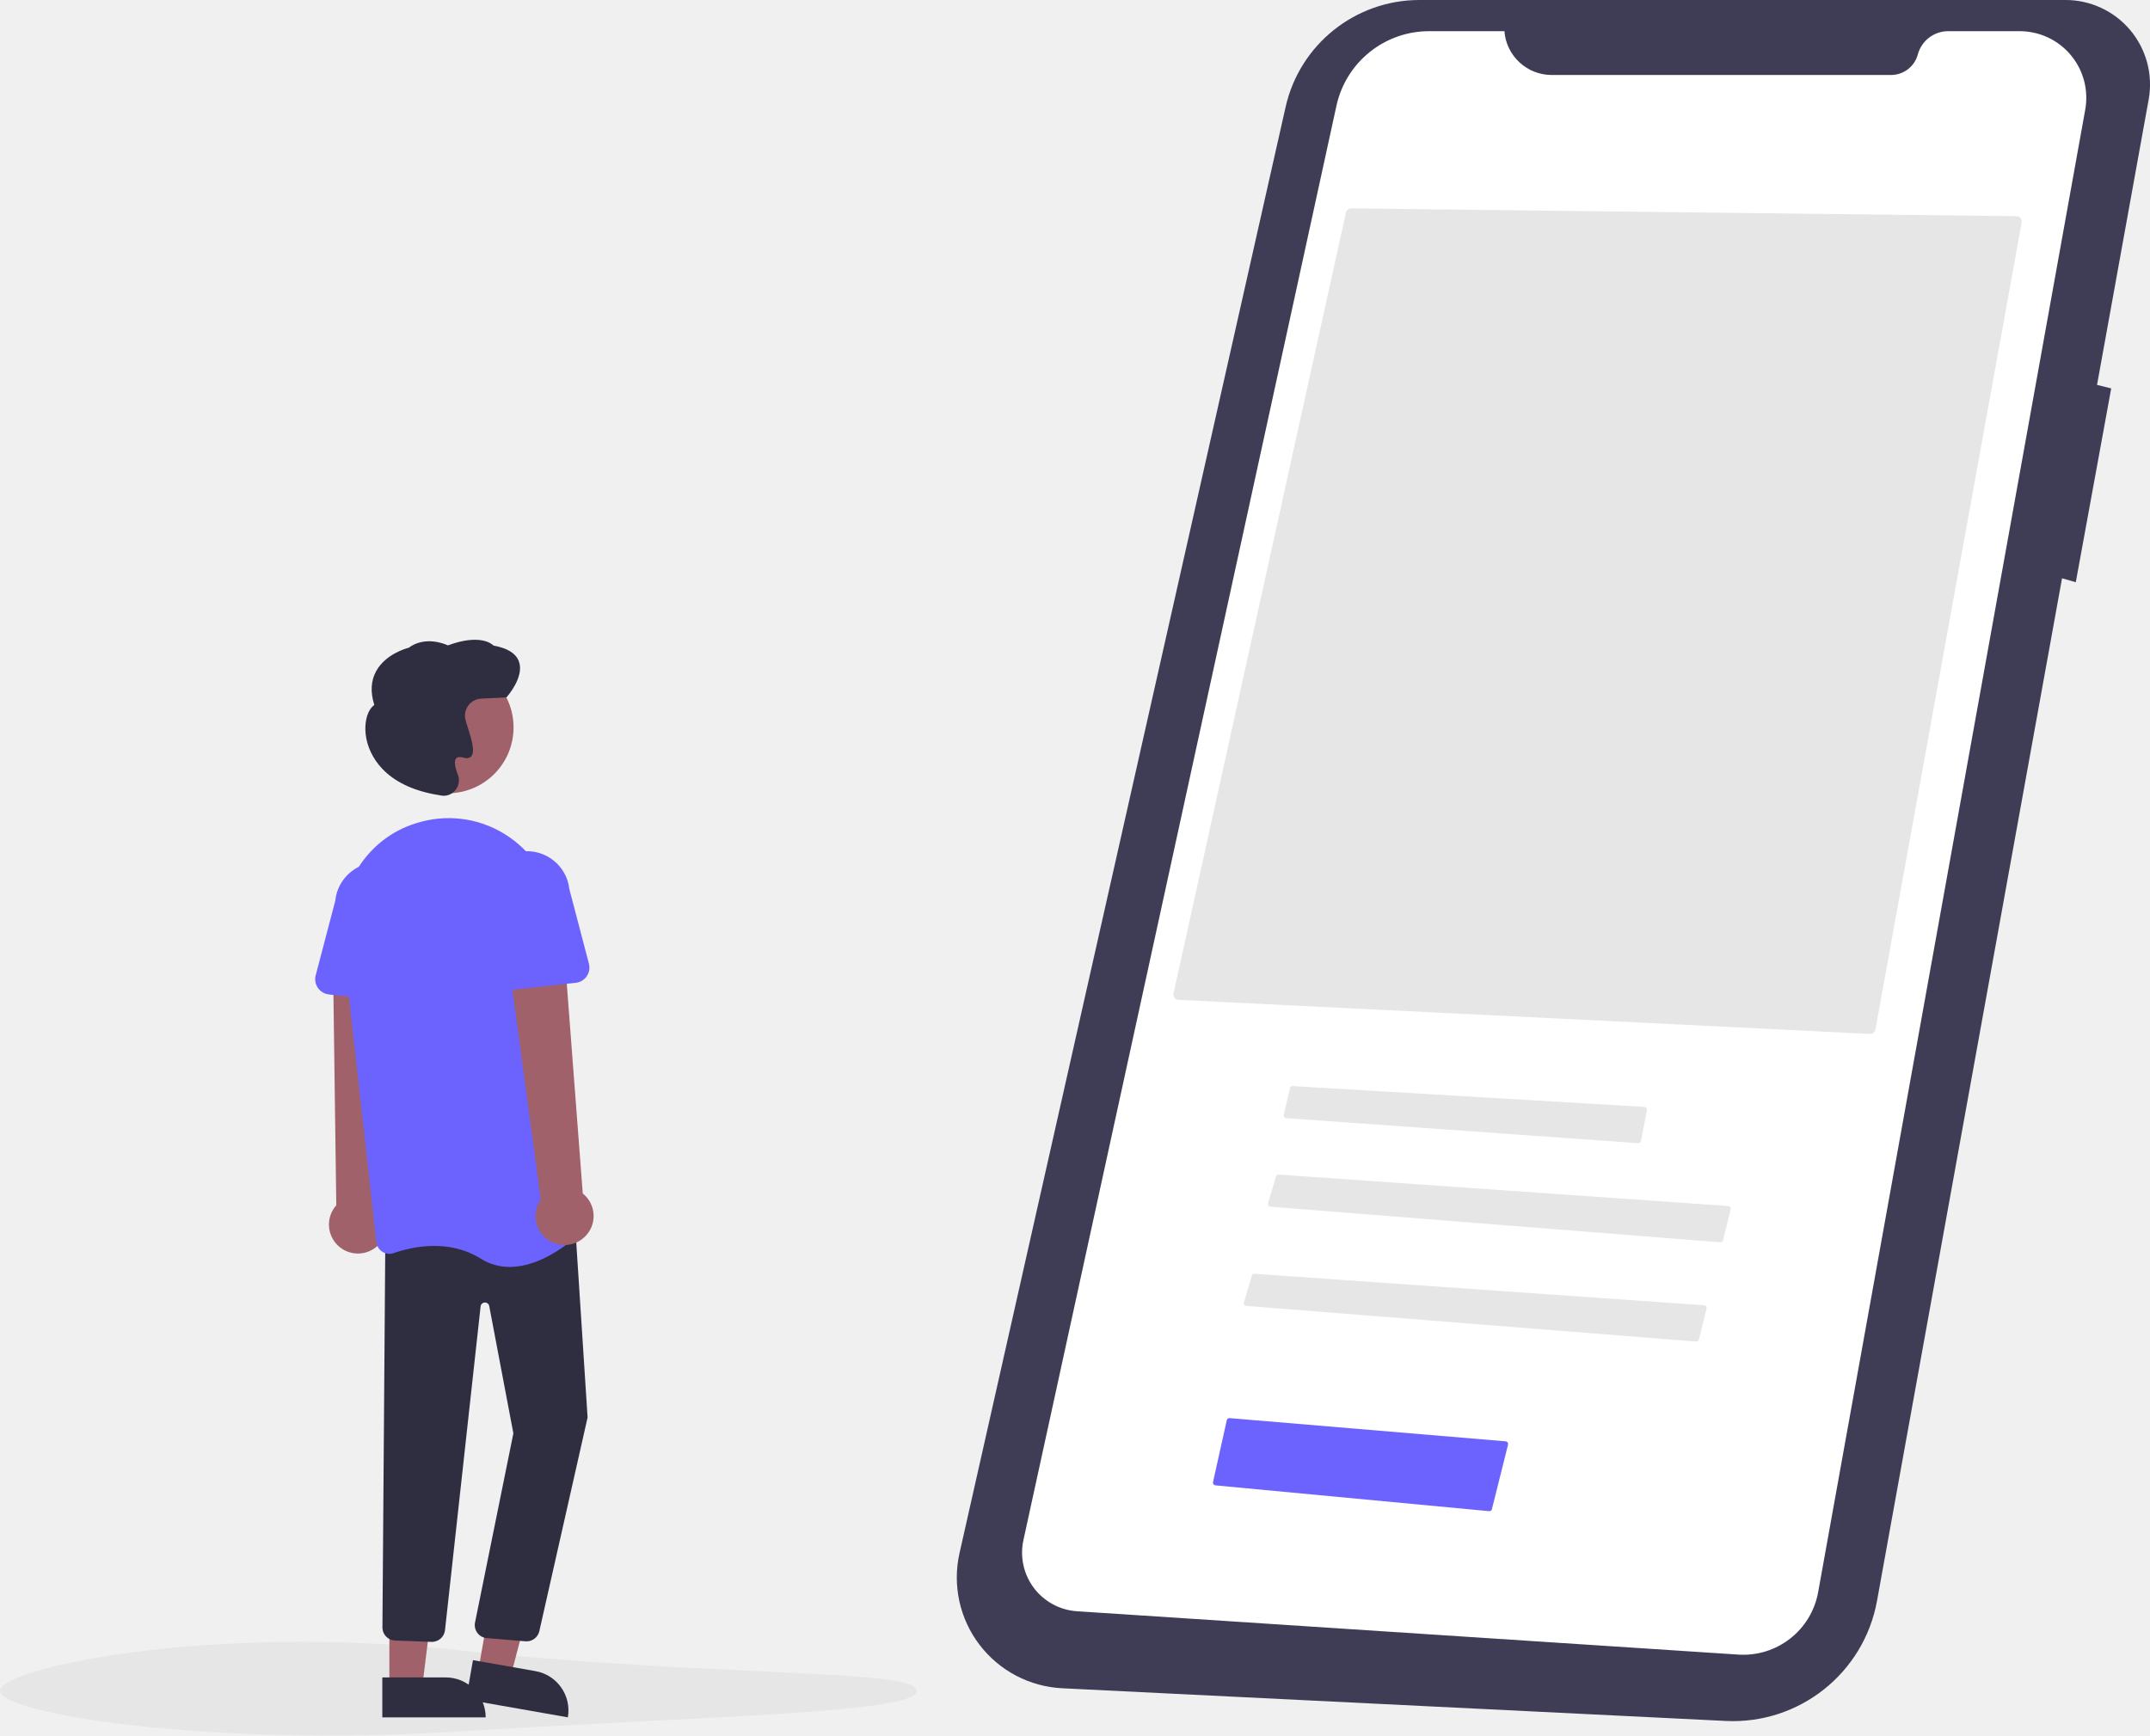
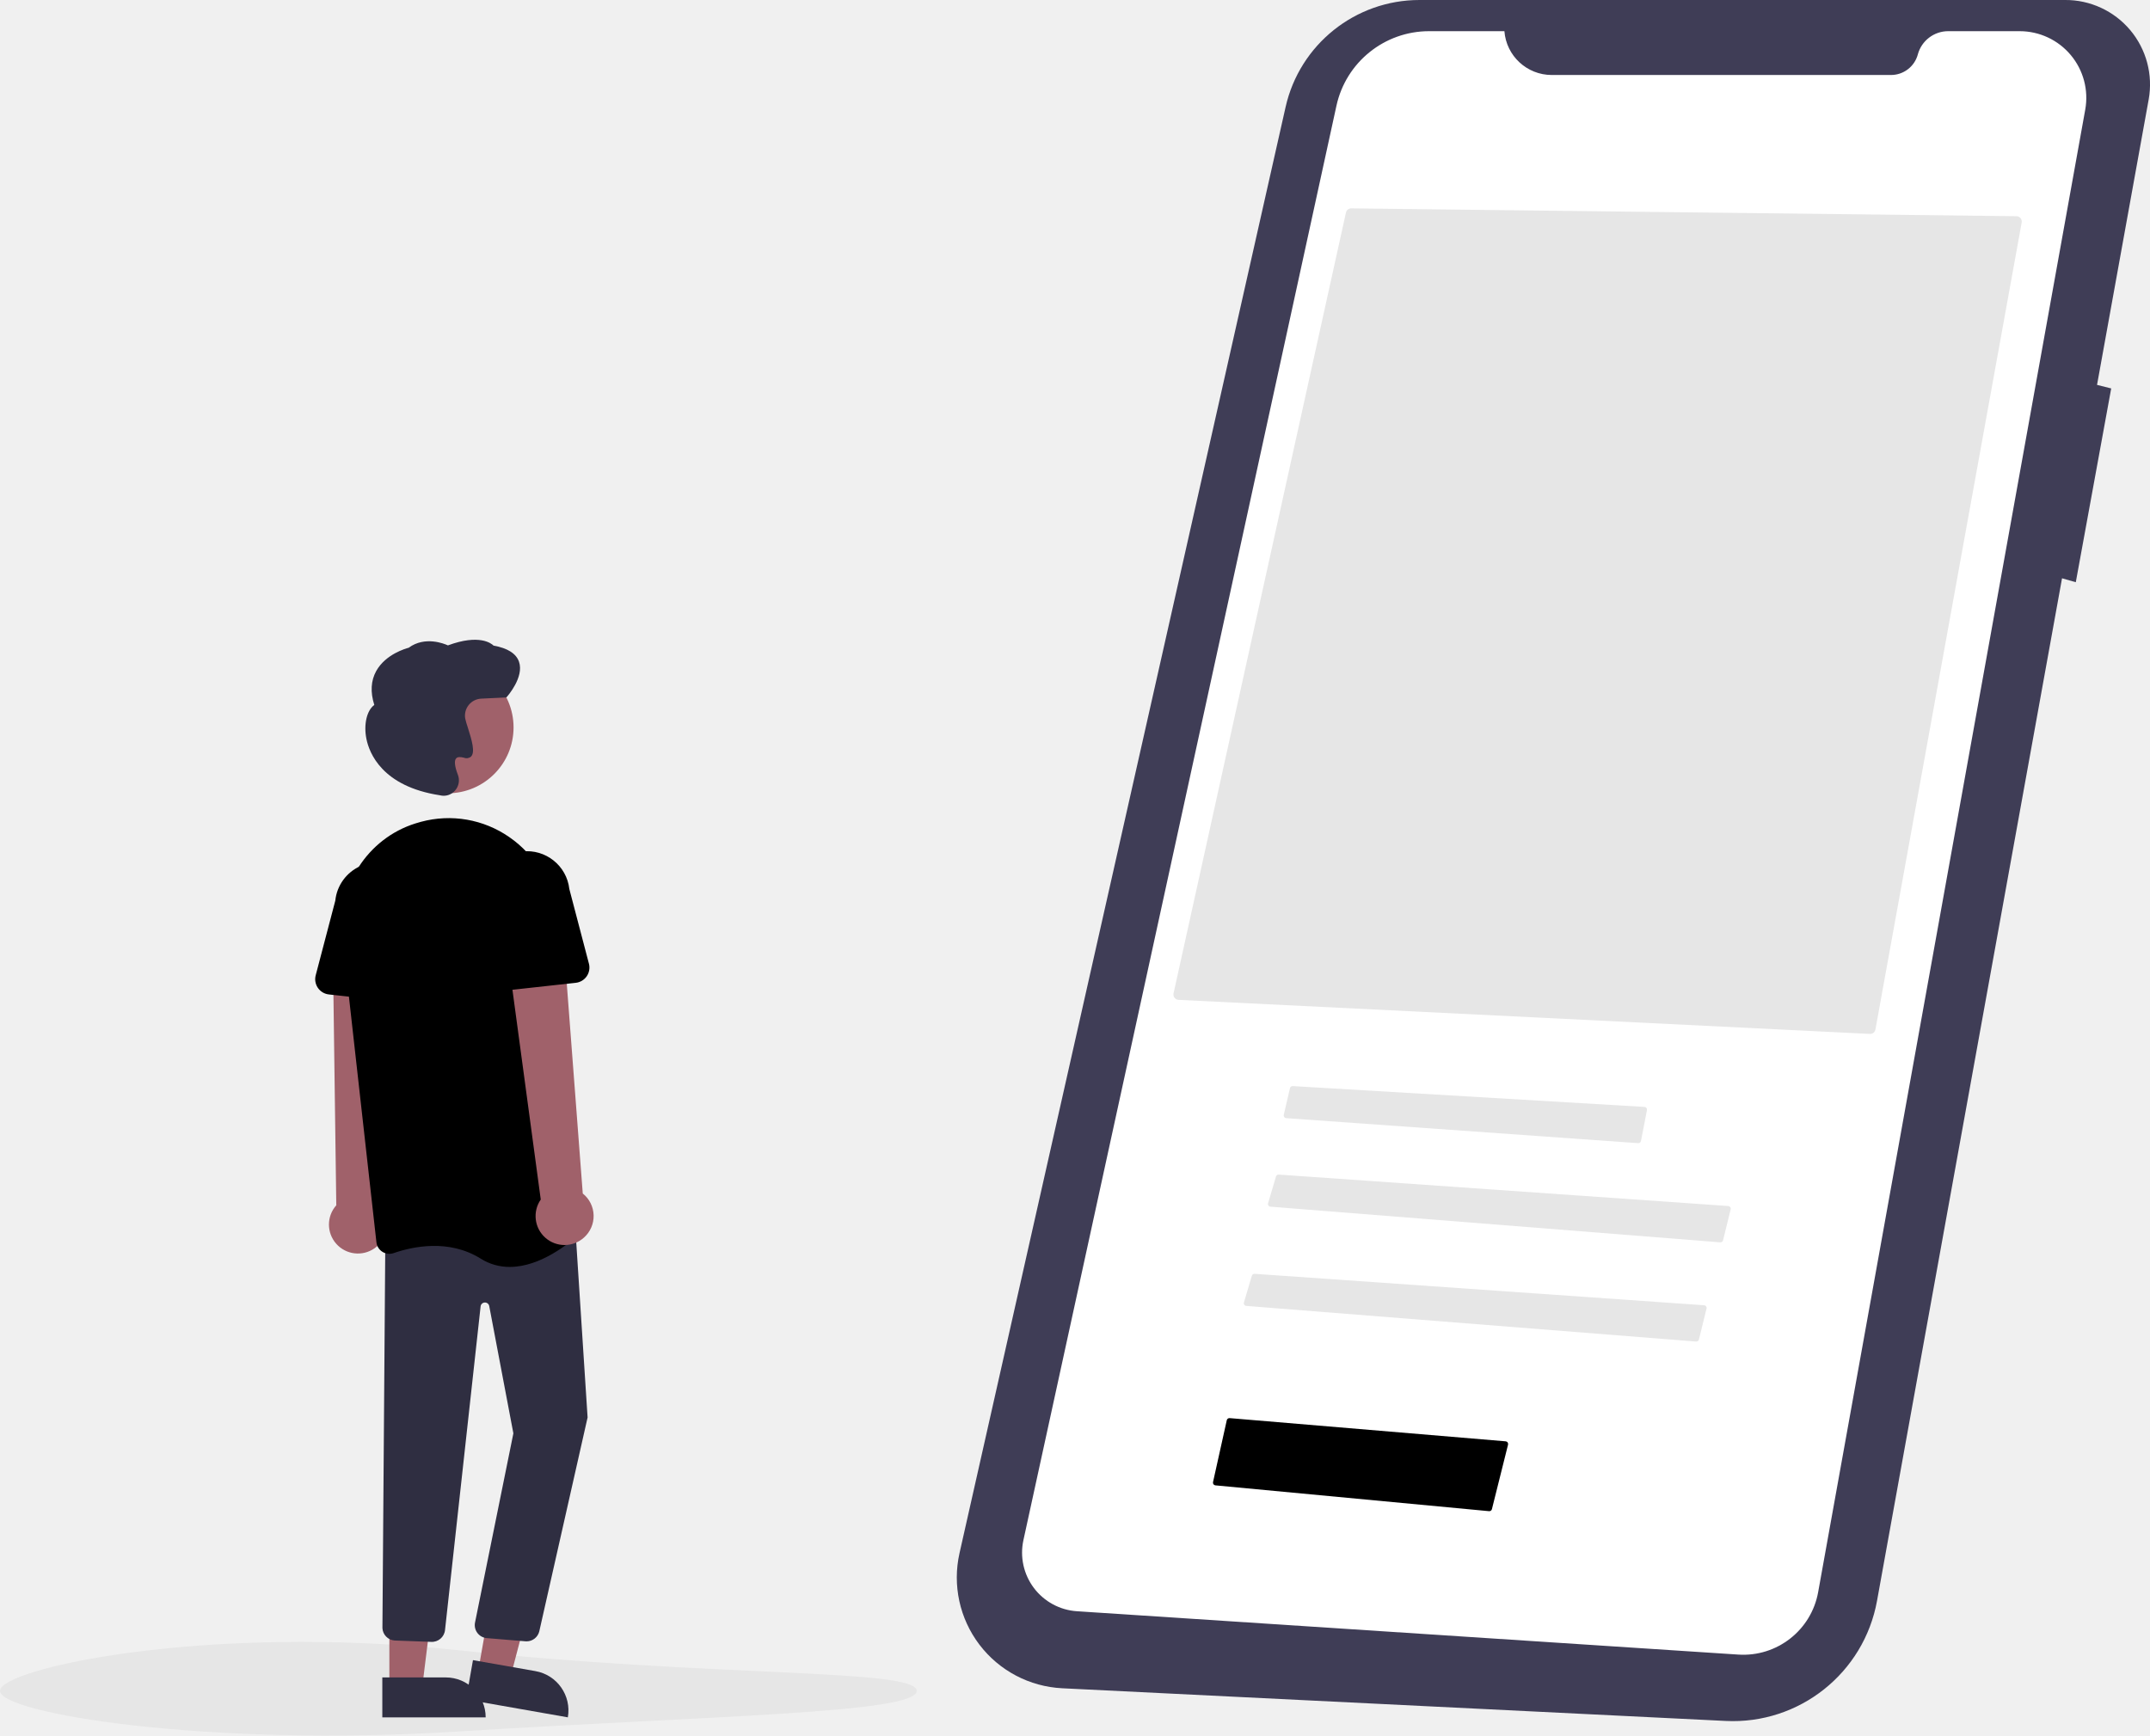
<svg xmlns="http://www.w3.org/2000/svg" width="801.575" height="647.182" viewBox="0 0 801.575 647.182">
  <g id="Group_6" data-name="Group 6" transform="translate(-231.222 -125)">
-     <path id="Path_80-116" data-name="Path 80" d="M1001.142,124.77H760.527a51.15,51.15,0,0,0-49.9,39.9L589.051,703.938a41.34,41.34,0,0,0,38.294,50.382L874.7,766.507a54.615,54.615,0,0,0,56.43-44.828L1000.1,340.412l5.131,1.466,13.2-72.265-5.281-1.32,19.251-106.426a31.493,31.493,0,0,0-31.25-37.1Z" transform="translate(-0.099 0.231)" fill="#3f3d56" />
-     <path id="Path_81-117" data-name="Path 81" d="M792.2,136.395H764.116a35.349,35.349,0,0,0-34.536,27.813l-116.7,534.868A21.9,21.9,0,0,0,632.849,725.6L879.4,741.76a28.367,28.367,0,0,0,29.773-23.277l99.58-552.838a24.846,24.846,0,0,0-24.452-29.25H957.658a11.726,11.726,0,0,0-11.323,8.677h0a10.352,10.352,0,0,1-10,7.661H809.847A17.7,17.7,0,0,1,792.2,136.395Z" transform="translate(-0.099 0.231)" fill="#fff" />
-     <path id="Path_93-118" data-name="Path 93" d="M928.494,510.313a2,2,0,0,0,2.036-1.638l54.523-300.917a2.021,2.021,0,0,0-.417-1.632,1.962,1.962,0,0,0-1.5-.729l-248.059-2.93h-.023a1.988,1.988,0,0,0-1.925,1.562L668.853,495.179a2.021,2.021,0,0,0,.356,1.648,1.964,1.964,0,0,0,1.473.785Z" transform="translate(-0.099 0.231)" fill="#e6e6e6" />
-     <path id="Path_94-119" data-name="Path 94" d="M713.229,529.535a1,1,0,0,0-.973.773l-2.323,9.956a1,1,0,0,0,.9,1.225l131.23,9.327a1.009,1.009,0,0,0,1.053-.807l2.234-11.519a1,1,0,0,0-.922-1.188L713.29,529.537Z" transform="translate(-0.099 0.465)" fill="#e6e6e6" />
-     <path id="Path_95-120" data-name="Path 95" d="M872.666,587.808a1,1,0,0,0,1.051-.758l2.844-11.543a1,1,0,0,0-.9-1.237L708.072,562.549a.989.989,0,0,0-1.029.713l-2.955,9.975a1,1,0,0,0,.878,1.28Z" transform="translate(-0.099 0.454)" fill="#e6e6e6" />
-     <path id="Path_96-121" data-name="Path 96" d="M863.666,624.808a1,1,0,0,0,1.051-.758l2.844-11.543a1,1,0,0,0-.9-1.237L699.072,599.549a.989.989,0,0,0-1.029.713l-2.955,9.975a1,1,0,0,0,.878,1.28Z" transform="translate(-0.099 0.454)" fill="#e6e6e6" />
-     <path id="Path_79-122" data-name="Path 79" d="M508.877,752.008c0,8.369-76.605,9.26-170.889,15.153-94.2,5.887-170.889-6.784-170.889-15.153s77.047-25.207,170.889-15.153C432.272,746.957,508.877,743.639,508.877,752.008Z" transform="translate(64.123 3.512)" fill="#e6e6e6" />
-     <path id="Path_97-123" data-name="Path 97" d="M786.481,688.283a.989.989,0,0,0,1.064-.754l6.013-24.051a1,1,0,0,0-.886-1.24l-102.916-8.656a1.018,1.018,0,0,0-1.06.779l-5.129,23.083a1,1,0,0,0,.883,1.213Z" transform="translate(-0.099 0.231)" fill="#6c63ff" />
-     <path id="Path_111-124" data-name="Path 111" d="M315.09,570.537a10.743,10.743,0,0,0,1.582-16.4l4.167-93.018L299.624,463.5l1.233,90.985a10.8,10.8,0,0,0,14.234,16.048Z" transform="translate(55.741 19.97)" fill="#a0616a" />
-     <path id="Path_112-125" data-name="Path 112" d="M69.534,574.966l12.075,2.123,11.934-45.564-15.821-3.133Z" transform="translate(340 173)" fill="#a0616a" />
-     <path id="Path_113-126" data-name="Path 113" d="M350.232,727.314h38.531V742.2H365.119a14.887,14.887,0,0,1-14.887-14.887Z" transform="translate(661.936 1542.365) rotate(-170.029)" fill="#2f2e41" />
-     <path id="Path_114-127" data-name="Path 114" d="M36.392,581.01h12.26l5.832-47.288H36.39Z" transform="translate(340 173)" fill="#a0616a" />
-     <path id="Path_115-128" data-name="Path 115" d="M318.024,730.536h38.531v14.887H332.911a14.887,14.887,0,0,1-14.887-14.887h0Z" transform="translate(730.354 1495.915) rotate(179.997)" fill="#2f2e41" />
-     <path id="Path_116-129" data-name="Path 116" d="M371.8,717.09a4.735,4.735,0,0,1-.572-.034l-14.43-1.187a4.881,4.881,0,0,1-4.243-5.659l14.325-70.681-9-47.474a1.627,1.627,0,0,0-3.219.16L341.4,712.842a4.924,4.924,0,0,1-5.21,4.437l-13.595-.506a4.888,4.888,0,0,1-4.536-4.631l1.086-145.768,70.481-8.81,4.924,76.041-.02.081-17.991,79.675A4.886,4.886,0,0,1,371.8,717.09Z" transform="translate(55.741 19.97)" fill="#2f2e41" />
+     <path id="Path_80-257" data-name="Path 80" d="M1001.142,124.77H760.527a51.15,51.15,0,0,0-49.9,39.9L589.051,703.938a41.34,41.34,0,0,0,38.294,50.382L874.7,766.507a54.615,54.615,0,0,0,56.43-44.828L1000.1,340.412l5.131,1.466,13.2-72.265-5.281-1.32,19.251-106.426a31.493,31.493,0,0,0-31.25-37.1Z" transform="translate(-0.099 0.231)" fill="#3f3d56" />
+     <path id="Path_81-258" data-name="Path 81" d="M792.2,136.395H764.116a35.349,35.349,0,0,0-34.536,27.813l-116.7,534.868A21.9,21.9,0,0,0,632.849,725.6L879.4,741.76a28.367,28.367,0,0,0,29.773-23.277l99.58-552.838a24.846,24.846,0,0,0-24.452-29.25H957.658a11.726,11.726,0,0,0-11.323,8.677h0a10.352,10.352,0,0,1-10,7.661H809.847A17.7,17.7,0,0,1,792.2,136.395Z" transform="translate(-0.099 0.231)" fill="#fff" />
+     <path id="Path_93-259" data-name="Path 93" d="M928.494,510.313a2,2,0,0,0,2.036-1.638l54.523-300.917a2.021,2.021,0,0,0-.417-1.632,1.962,1.962,0,0,0-1.5-.729l-248.059-2.93h-.023a1.988,1.988,0,0,0-1.925,1.562L668.853,495.179a2.021,2.021,0,0,0,.356,1.648,1.964,1.964,0,0,0,1.473.785Z" transform="translate(-0.099 0.231)" fill="#e6e6e6" />
+     <path id="Path_94-260" data-name="Path 94" d="M713.229,529.535a1,1,0,0,0-.973.773l-2.323,9.956a1,1,0,0,0,.9,1.225l131.23,9.327a1.009,1.009,0,0,0,1.053-.807l2.234-11.519a1,1,0,0,0-.922-1.188L713.29,529.537Z" transform="translate(-0.099 0.465)" fill="#e6e6e6" />
+     <path id="Path_95-261" data-name="Path 95" d="M872.666,587.808a1,1,0,0,0,1.051-.758l2.844-11.543a1,1,0,0,0-.9-1.237L708.072,562.549a.989.989,0,0,0-1.029.713l-2.955,9.975a1,1,0,0,0,.878,1.28Z" transform="translate(-0.099 0.454)" fill="#e6e6e6" />
+     <path id="Path_96-262" data-name="Path 96" d="M863.666,624.808a1,1,0,0,0,1.051-.758l2.844-11.543a1,1,0,0,0-.9-1.237L699.072,599.549a.989.989,0,0,0-1.029.713l-2.955,9.975a1,1,0,0,0,.878,1.28Z" transform="translate(-0.099 0.454)" fill="#e6e6e6" />
+     <path id="Path_79-263" data-name="Path 79" d="M508.877,752.008c0,8.369-76.605,9.26-170.889,15.153-94.2,5.887-170.889-6.784-170.889-15.153s77.047-25.207,170.889-15.153C432.272,746.957,508.877,743.639,508.877,752.008Z" transform="translate(64.123 3.512)" fill="#e6e6e6" />
+     <path id="Path_97-264" data-name="Path 97" d="M786.481,688.283a.989.989,0,0,0,1.064-.754l6.013-24.051a1,1,0,0,0-.886-1.24l-102.916-8.656a1.018,1.018,0,0,0-1.06.779l-5.129,23.083a1,1,0,0,0,.883,1.213Z" transform="translate(-0.099 0.231)" fill="#000000" />
+     <path id="Path_111-265" data-name="Path 111" d="M315.09,570.537a10.743,10.743,0,0,0,1.582-16.4l4.167-93.018L299.624,463.5l1.233,90.985a10.8,10.8,0,0,0,14.234,16.048Z" transform="translate(55.741 19.97)" fill="#a0616a" />
+     <path id="Path_112-266" data-name="Path 112" d="M69.534,574.966l12.075,2.123,11.934-45.564-15.821-3.133Z" transform="translate(340 173)" fill="#a0616a" />
+     <path id="Path_113-267" data-name="Path 113" d="M350.232,727.314h38.531V742.2H365.119a14.887,14.887,0,0,1-14.887-14.887Z" transform="translate(661.936 1542.365) rotate(-170.029)" fill="#2f2e41" />
+     <path id="Path_114-268" data-name="Path 114" d="M36.392,581.01h12.26l5.832-47.288H36.39Z" transform="translate(340 173)" fill="#a0616a" />
+     <path id="Path_115-269" data-name="Path 115" d="M318.024,730.536h38.531v14.887H332.911a14.887,14.887,0,0,1-14.887-14.887h0Z" transform="translate(730.354 1495.915) rotate(179.997)" fill="#2f2e41" />
+     <path id="Path_116-270" data-name="Path 116" d="M371.8,717.09a4.735,4.735,0,0,1-.572-.034l-14.43-1.187a4.881,4.881,0,0,1-4.243-5.659l14.325-70.681-9-47.474a1.627,1.627,0,0,0-3.219.16L341.4,712.842a4.924,4.924,0,0,1-5.21,4.437l-13.595-.506a4.888,4.888,0,0,1-4.536-4.631l1.086-145.768,70.481-8.81,4.924,76.041-.02.081-17.991,79.675A4.886,4.886,0,0,1,371.8,717.09Z" transform="translate(55.741 19.97)" fill="#2f2e41" />
    <circle id="Ellipse_16" data-name="Ellipse 16" cx="24.561" cy="24.561" r="24.561" transform="translate(373.568 371.694)" fill="#a0616a" />
-     <path id="Path_117-130" data-name="Path 117" d="M365.53,577.467a20.111,20.111,0,0,1-10.857-3.106c-11.9-7.436-25.411-4.481-32.407-2.057a4.88,4.88,0,0,1-4.221-.481,4.811,4.811,0,0,1-2.224-3.552L303.1,454.646c-2.132-19.038,9.336-36.937,27.268-42.56h0q1.011-.317,2.055-.6a39.569,39.569,0,0,1,32.972,5.723,40.2,40.2,0,0,1,17.167,29.353l10.711,114.387a4.807,4.807,0,0,1-1.527,4.007C387.99,568.428,377.092,577.466,365.53,577.467Z" transform="translate(55.741 19.97)" fill="#6c63ff" />
-     <path id="Path_118-131" data-name="Path 118" d="M326.789,479.012l-28.7-3.156a5.717,5.717,0,0,1-4.905-7.134l7.306-27.846a15.879,15.879,0,1,1,31.556,3.563l1.085,28.675a5.718,5.718,0,0,1-6.338,5.9Z" transform="translate(55.741 19.97)" fill="#6c63ff" />
-     <path id="Path_119-132" data-name="Path 119" d="M393.156,566.554a10.743,10.743,0,0,0-.406-16.468l-7.073-92.842-20.789,4.68,12.2,90.414a10.8,10.8,0,0,0,16.064,14.216Z" transform="translate(55.741 19.97)" fill="#a0616a" />
-     <path id="Path_120-133" data-name="Path 120" d="M356.919,473.176a5.711,5.711,0,0,1-1.818-4.4l1.085-28.675a15.878,15.878,0,1,1,31.556-3.563l7.306,27.846a5.717,5.717,0,0,1-4.905,7.134l-28.7,3.156a5.711,5.711,0,0,1-4.52-1.5Z" transform="translate(55.741 19.97)" fill="#6c63ff" />
-     <path id="Path_121-134" data-name="Path 121" d="M340.927,401.771a5.683,5.683,0,0,1-1.3-.151l-.125-.03c-21.594-3.3-26.367-15.812-27.414-21.035-1.084-5.408.15-10.628,2.94-12.656-1.521-4.8-1.277-9.061.727-12.662,3.5-6.28,11.081-8.4,12.1-8.664,6.058-4.469,13.306-1.486,14.625-.881,11.719-4.335,16.2-.727,17.008.079,5.238.941,8.431,2.964,9.491,6.016,1.991,5.731-4.305,12.86-4.574,13.161l-.14.156-9.38.447a6.358,6.358,0,0,0-5.981,7.317h0a29.611,29.611,0,0,0,.96,3.355c1.6,5.006,2.8,9.283,1.254,10.909a2.51,2.51,0,0,1-2.625.455c-1.467-.392-2.462-.31-2.958.245-.77.859-.535,3.035.662,6.125a5.739,5.739,0,0,1-1.046,5.847,5.568,5.568,0,0,1-4.226,1.967Z" transform="translate(55.741 19.97)" fill="#2f2e41" />
+     <path id="Path_117-271" data-name="Path 117" d="M365.53,577.467a20.111,20.111,0,0,1-10.857-3.106c-11.9-7.436-25.411-4.481-32.407-2.057a4.88,4.88,0,0,1-4.221-.481,4.811,4.811,0,0,1-2.224-3.552L303.1,454.646c-2.132-19.038,9.336-36.937,27.268-42.56h0q1.011-.317,2.055-.6a39.569,39.569,0,0,1,32.972,5.723,40.2,40.2,0,0,1,17.167,29.353l10.711,114.387a4.807,4.807,0,0,1-1.527,4.007C387.99,568.428,377.092,577.466,365.53,577.467Z" transform="translate(55.741 19.97)" fill="#000000" />
+     <path id="Path_118-272" data-name="Path 118" d="M326.789,479.012l-28.7-3.156a5.717,5.717,0,0,1-4.905-7.134l7.306-27.846a15.879,15.879,0,1,1,31.556,3.563l1.085,28.675a5.718,5.718,0,0,1-6.338,5.9Z" transform="translate(55.741 19.97)" fill="#000000" />
+     <path id="Path_119-273" data-name="Path 119" d="M393.156,566.554a10.743,10.743,0,0,0-.406-16.468l-7.073-92.842-20.789,4.68,12.2,90.414a10.8,10.8,0,0,0,16.064,14.216Z" transform="translate(55.741 19.97)" fill="#a0616a" />
+     <path id="Path_120-274" data-name="Path 120" d="M356.919,473.176a5.711,5.711,0,0,1-1.818-4.4l1.085-28.675a15.878,15.878,0,1,1,31.556-3.563l7.306,27.846a5.717,5.717,0,0,1-4.905,7.134l-28.7,3.156a5.711,5.711,0,0,1-4.52-1.5Z" transform="translate(55.741 19.97)" fill="#000000" />
+     <path id="Path_121-275" data-name="Path 121" d="M340.927,401.771a5.683,5.683,0,0,1-1.3-.151l-.125-.03c-21.594-3.3-26.367-15.812-27.414-21.035-1.084-5.408.15-10.628,2.94-12.656-1.521-4.8-1.277-9.061.727-12.662,3.5-6.28,11.081-8.4,12.1-8.664,6.058-4.469,13.306-1.486,14.625-.881,11.719-4.335,16.2-.727,17.008.079,5.238.941,8.431,2.964,9.491,6.016,1.991,5.731-4.305,12.86-4.574,13.161l-.14.156-9.38.447a6.358,6.358,0,0,0-5.981,7.317h0a29.611,29.611,0,0,0,.96,3.355c1.6,5.006,2.8,9.283,1.254,10.909a2.51,2.51,0,0,1-2.625.455c-1.467-.392-2.462-.31-2.958.245-.77.859-.535,3.035.662,6.125a5.739,5.739,0,0,1-1.046,5.847,5.568,5.568,0,0,1-4.226,1.967Z" transform="translate(55.741 19.97)" fill="#2f2e41" />
  </g>
</svg>
